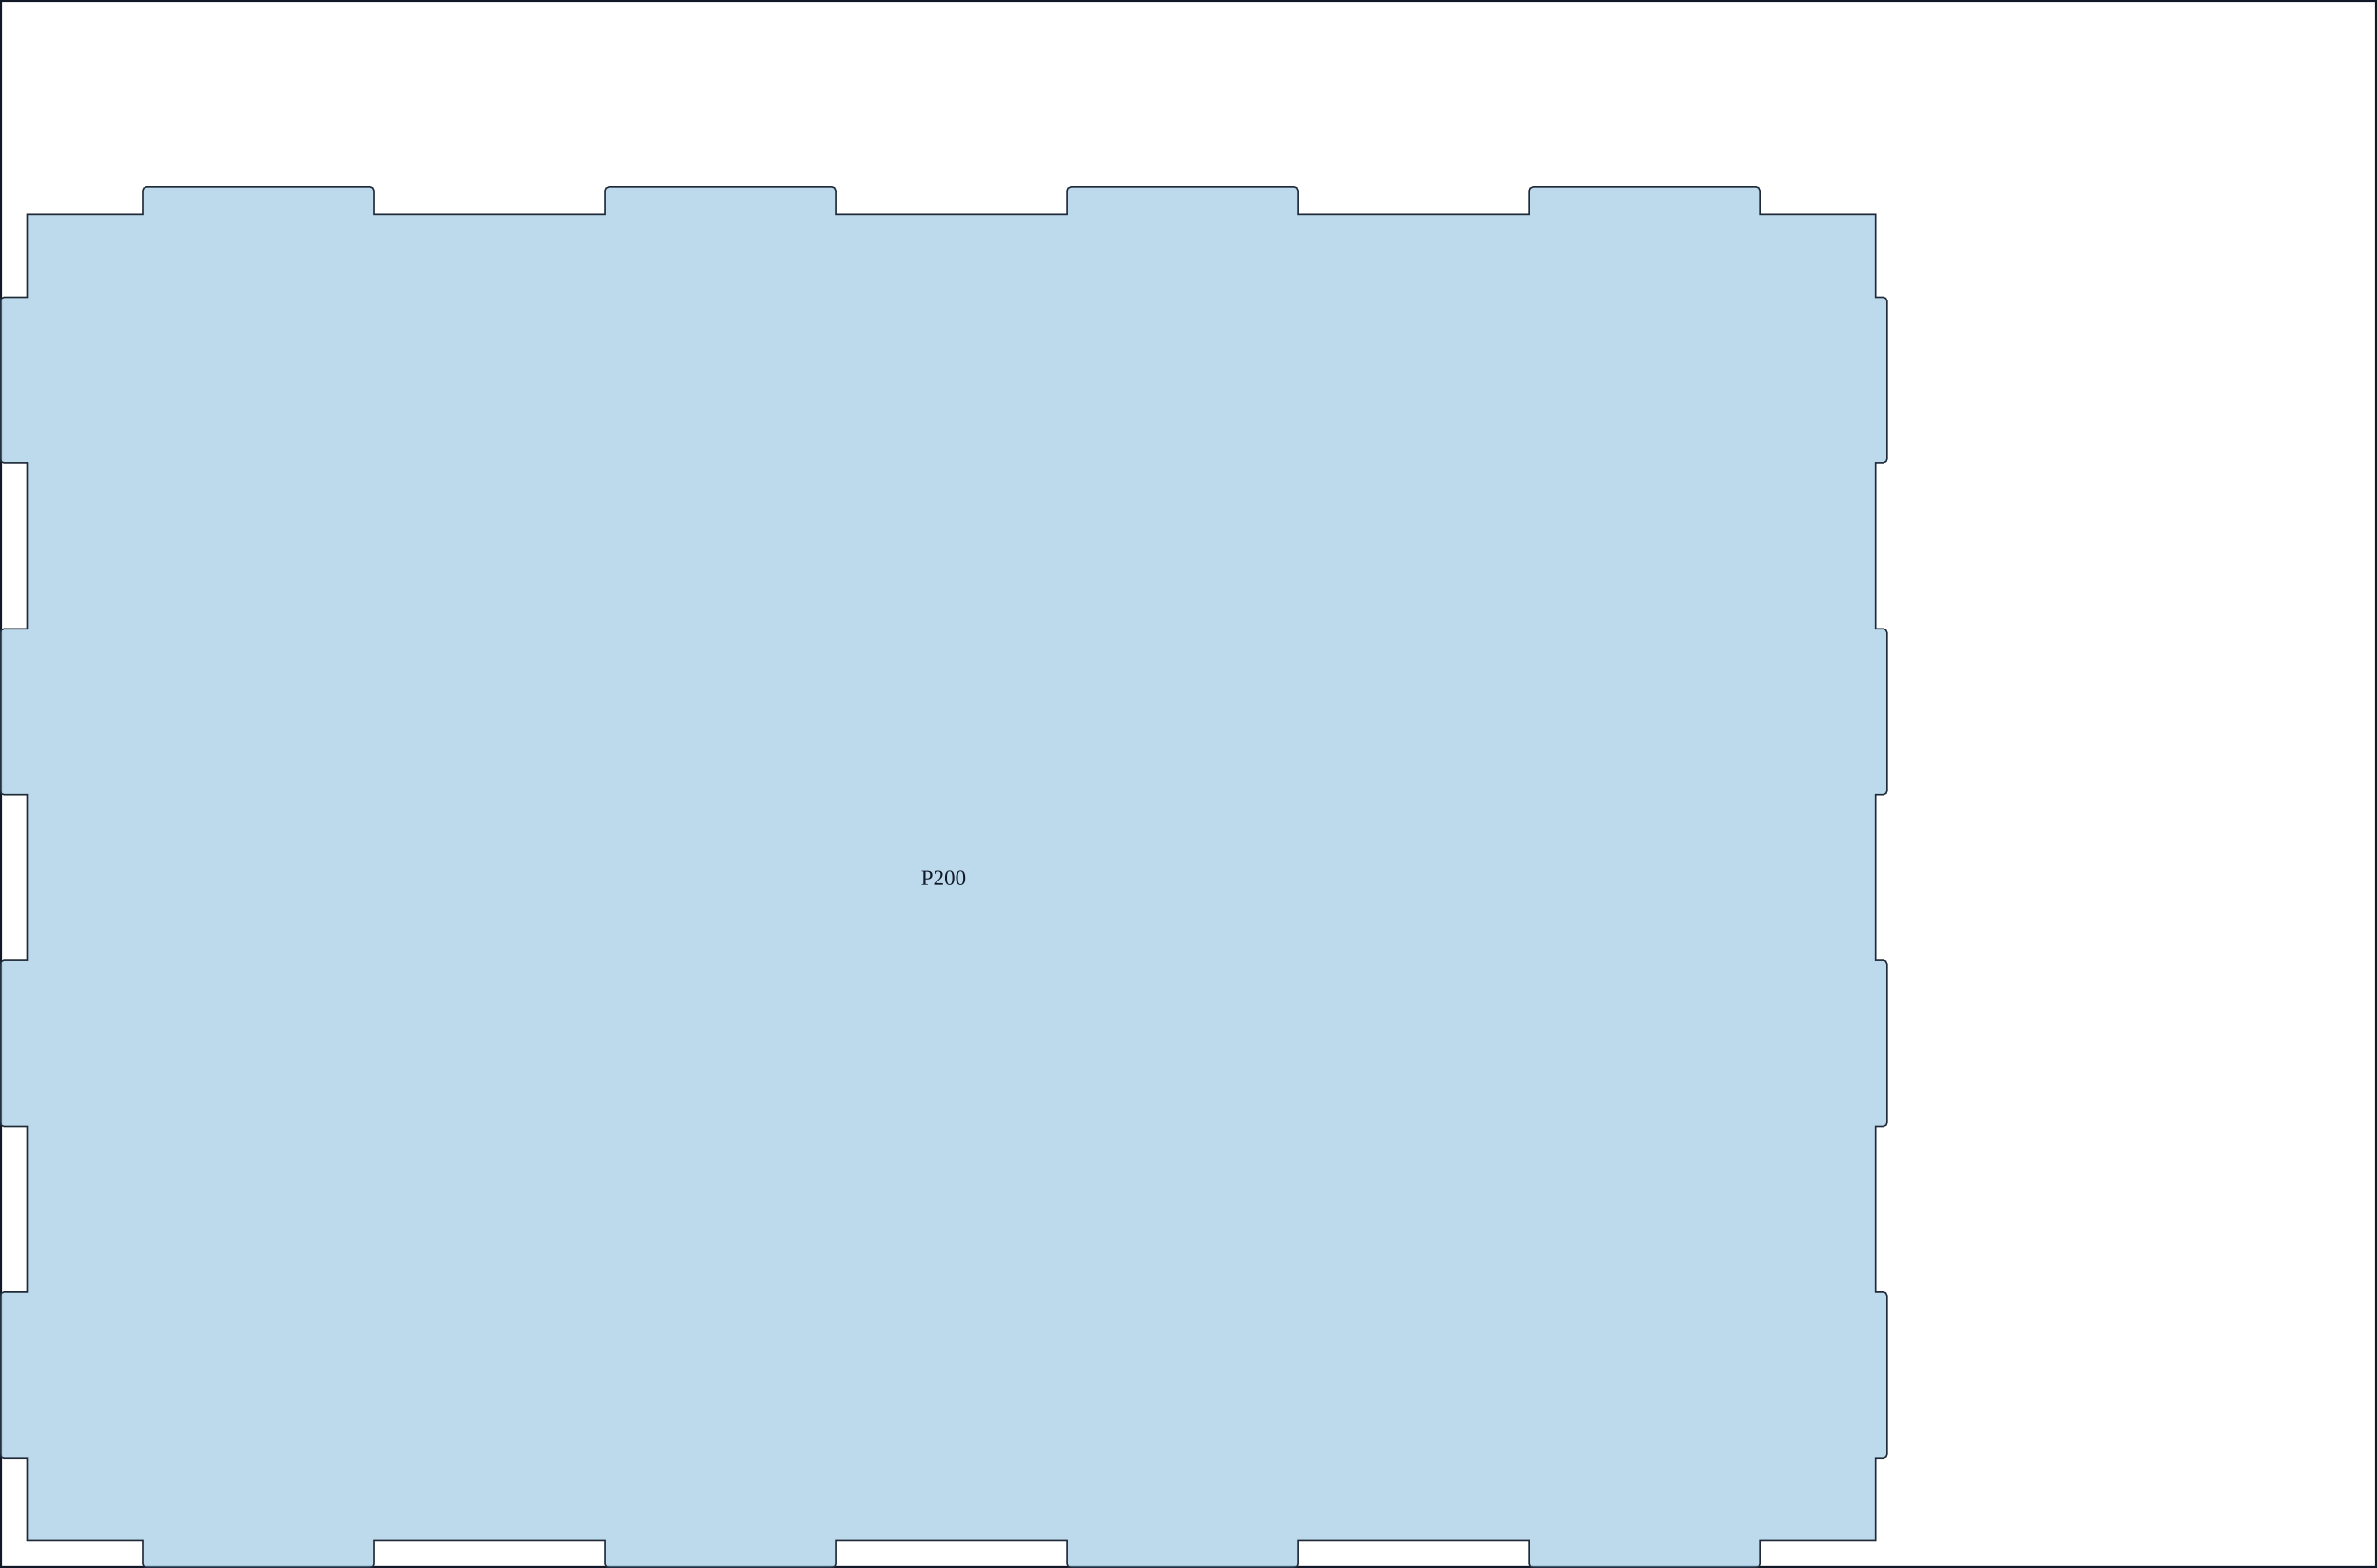
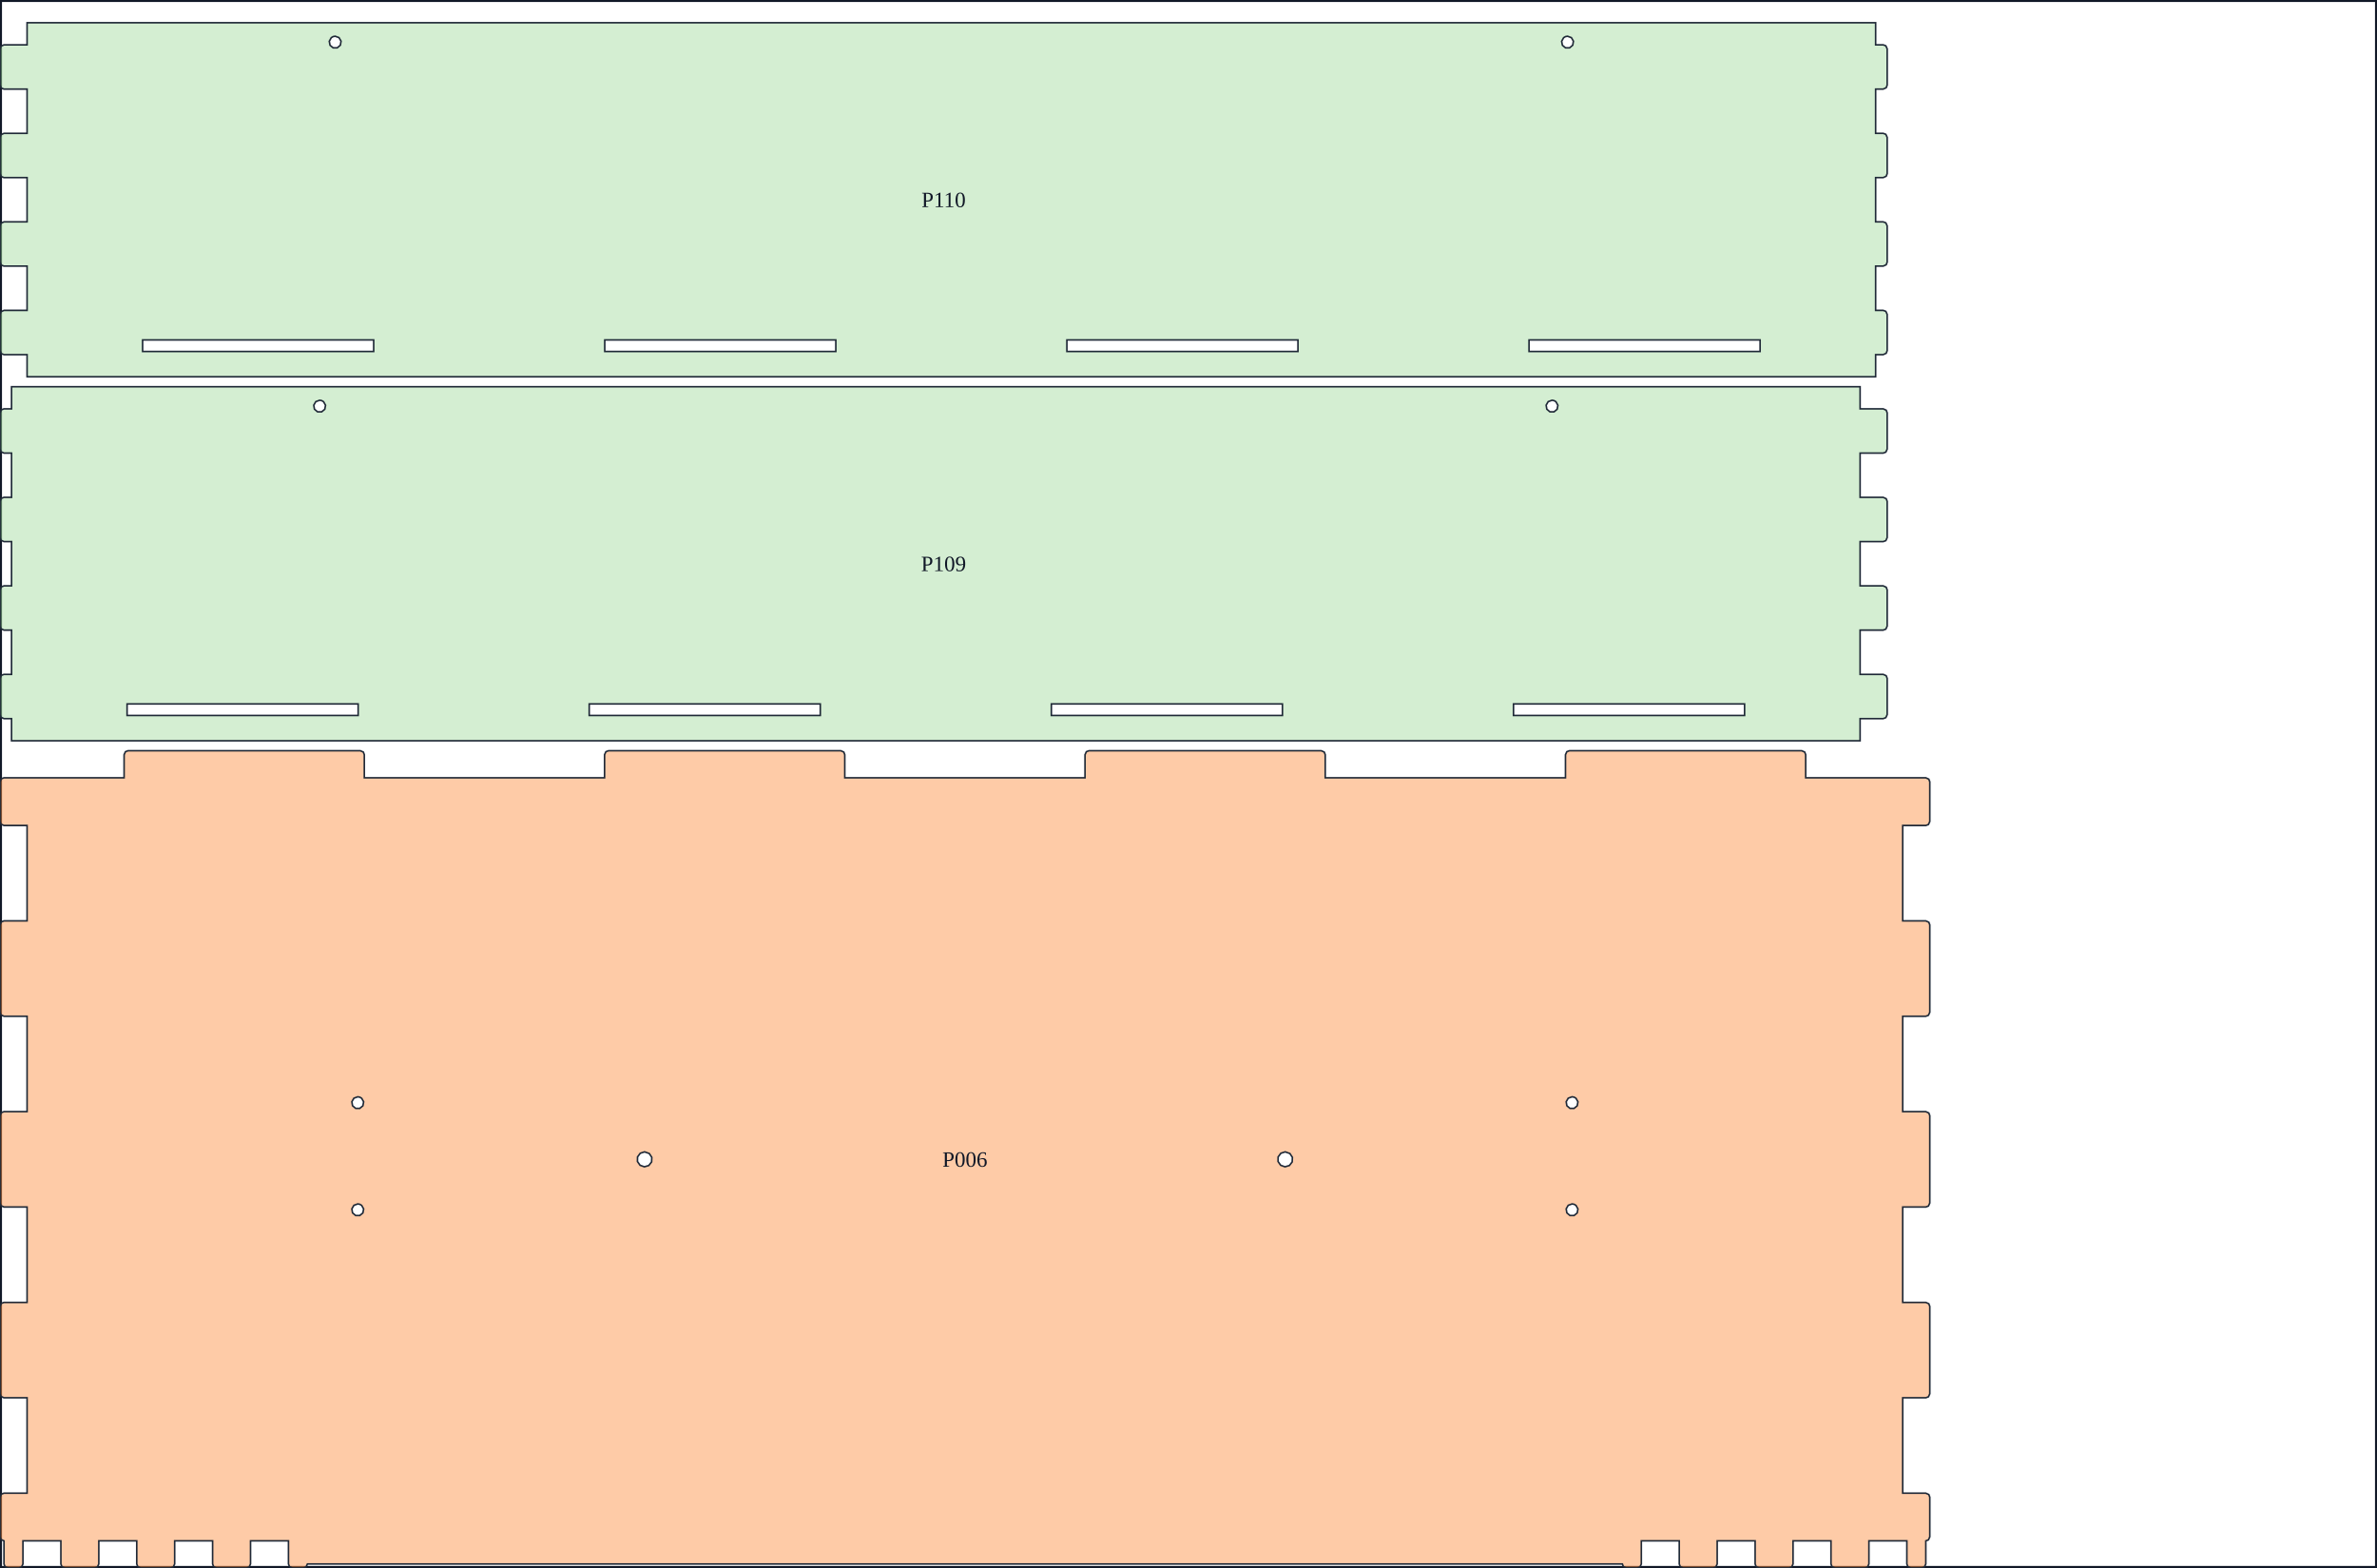
<svg xmlns="http://www.w3.org/2000/svg" width="1193.8mm" height="787.4mm" viewBox="0 0 1193.8 787.4">
  <rect width="1193.8" height="787.4" fill="white" stroke="#111827" stroke-width="2" />
  <g transform="translate(0 787.4) scale(1 -1)">
-     <path d="M 2.000 554.888 L 13.600 554.888 L 13.600 471.613 L 2.000 471.613 L 0.494 470.928 L 0.000 469.613 L 0.000 390.338 L 0.684 388.831 L 2.000 388.338 L 13.600 388.338 L 13.600 305.063 L 2.000 305.063 L 0.494 304.378 L 0.000 303.063 L 0.000 223.788 L 0.684 222.281 L 2.000 221.788 L 13.600 221.788 L 13.600 138.513 L 2.000 138.513 L 0.494 137.828 L 0.000 136.513 L 0.000 57.238 L 0.684 55.731 L 2.000 55.238 L 13.600 55.238 L 13.600 13.600 L 71.625 13.600 L 71.625 2.000 L 72.309 0.494 L 73.625 0.000 L 185.675 0.000 L 187.181 0.684 L 187.675 2.000 L 187.675 13.600 L 303.725 13.600 L 303.725 2.000 L 304.409 0.494 L 305.725 0.000 L 417.775 0.000 L 419.281 0.684 L 419.775 2.000 L 419.775 13.600 L 535.825 13.600 L 535.825 2.000 L 536.509 0.494 L 537.825 0.000 L 649.875 0.000 L 651.381 0.684 L 651.875 2.000 L 651.875 13.600 L 767.925 13.600 L 767.925 2.000 L 768.609 0.494 L 769.925 0.000 L 881.975 0.000 L 883.481 0.684 L 883.975 2.000 L 883.975 13.600 L 942.000 13.600 L 942.000 55.238 L 945.800 55.238 L 947.306 55.922 L 947.800 57.238 L 947.800 136.513 L 947.116 138.019 L 945.800 138.513 L 942.000 138.513 L 942.000 221.788 L 945.800 221.788 L 947.306 222.472 L 947.800 223.788 L 947.800 303.063 L 947.116 304.569 L 945.800 305.063 L 942.000 305.063 L 942.000 388.338 L 945.800 388.338 L 947.306 389.022 L 947.800 390.338 L 947.800 469.613 L 947.116 471.119 L 945.800 471.613 L 942.000 471.613 L 942.000 554.888 L 945.800 554.888 L 947.306 555.572 L 947.800 556.888 L 947.800 636.163 L 947.116 637.669 L 945.800 638.163 L 942.000 638.163 L 942.000 679.800 L 883.975 679.800 L 883.975 691.400 L 883.291 692.906 L 881.975 693.400 L 769.925 693.400 L 768.419 692.716 L 767.925 691.400 L 767.925 679.800 L 651.875 679.800 L 651.875 691.400 L 651.191 692.906 L 649.875 693.400 L 537.825 693.400 L 536.319 692.716 L 535.825 691.400 L 535.825 679.800 L 419.775 679.800 L 419.775 691.400 L 419.091 692.906 L 417.775 693.400 L 305.725 693.400 L 304.219 692.716 L 303.725 691.400 L 303.725 679.800 L 187.675 679.800 L 187.675 691.400 L 186.991 692.906 L 185.675 693.400 L 73.625 693.400 L 72.119 692.716 L 71.625 691.400 L 71.625 679.800 L 13.600 679.800 L 13.600 638.163 L 2.000 638.163 L 0.494 637.478 L 0.000 636.163 L 0.000 556.888 L 0.684 555.381 L 2.000 554.888 Z" fill="#6baed6" fill-opacity="0.45" fill-rule="evenodd" stroke="#1f2937" stroke-width="0.8" />
+     <path d="M 4.000 0.000 L 2.494 0.684 L 2.000 2.000 L 2.000 13.600 L 0.494 14.284 L 0.000 15.600 L 0.000 35.550 L 0.684 37.056 L 2.000 37.550 L 13.600 37.550 L 13.600 85.450 L 2.000 85.450 L 0.494 86.134 L 0.000 87.450 L 0.000 131.350 L 0.684 132.856 L 2.000 133.350 L 13.600 133.350 L 13.600 181.250 L 2.000 181.250 L 0.494 181.934 L 0.000 183.250 L 0.000 227.150 L 0.684 228.656 L 2.000 229.150 L 13.600 229.150 L 13.600 277.050 L 2.000 277.050 L 0.494 277.734 L 0.000 279.050 L 0.000 322.950 L 0.684 324.456 L 2.000 324.950 L 13.600 324.950 L 13.600 372.850 L 2.000 372.850 L 0.494 373.534 L 0.000 374.850 L 0.000 394.800 L 0.684 396.306 L 2.000 396.800 L 62.325 396.800 L 62.325 408.400 L 63.009 409.906 L 64.325 410.400 L 180.975 410.400 L 182.481 409.716 L 182.975 408.400 L 182.975 396.800 L 303.625 396.800 L 303.625 408.400 L 304.309 409.906 L 305.625 410.400 L 422.275 410.400 L 423.781 409.716 L 424.275 408.400 L 424.275 396.800 L 544.925 396.800 L 544.925 408.400 L 545.609 409.906 L 546.925 410.400 L 663.575 410.400 L 665.081 409.716 L 665.575 408.400 L 665.575 396.800 L 786.225 396.800 L 786.225 408.400 L 786.909 409.906 L 788.225 410.400 L 904.875 410.400 L 906.381 409.716 L 906.875 408.400 L 906.875 396.800 L 967.200 396.800 L 968.706 396.116 L 969.200 394.800 L 969.200 374.850 L 968.516 373.344 L 967.200 372.850 L 955.600 372.850 L 955.600 324.950 L 967.200 324.950 L 968.706 324.266 L 969.200 322.950 L 969.200 279.050 L 968.516 277.544 L 967.200 277.050 L 955.600 277.050 L 955.600 229.150 L 967.200 229.150 L 968.706 228.466 L 969.200 227.150 L 969.200 183.250 L 968.516 181.744 L 967.200 181.250 L 955.600 181.250 L 955.600 133.350 L 967.200 133.350 L 968.706 132.666 L 969.200 131.350 L 969.200 87.450 L 968.516 85.944 L 967.200 85.450 L 955.600 85.450 L 955.600 37.550 L 967.200 37.550 L 968.706 36.866 L 969.200 35.550 L 969.200 15.600 L 968.516 14.094 L 967.200 13.600 L 967.200 2.000 L 966.516 0.494 L 965.200 0.000 L 959.675 0.000 L 958.169 0.684 L 957.675 2.000 L 957.675 13.600 L 938.625 13.600 L 938.625 2.000 L 937.941 0.494 L 936.625 0.000 L 921.575 0.000 L 920.069 0.684 L 919.575 2.000 L 919.575 13.600 L 900.525 13.600 L 900.525 2.000 L 899.841 0.494 L 898.525 0.000 L 883.475 0.000 L 881.969 0.684 L 881.475 2.000 L 881.475 13.600 L 862.425 13.600 L 862.425 2.000 L 861.741 0.494 L 860.425 0.000 L 845.375 0.000 L 843.869 0.684 L 843.375 2.000 L 843.375 13.600 L 824.325 13.600 L 824.325 2.000 L 823.641 0.494 L 822.325 0.000 L 816.800 0.000 L 815.294 0.684 L 814.800 2.000 L 154.400 2.000 L 153.716 0.494 L 152.400 0.000 L 146.875 0.000 L 145.369 0.684 L 144.875 2.000 L 144.875 13.600 L 125.825 13.600 L 125.825 2.000 L 125.141 0.494 L 123.825 0.000 L 108.775 0.000 L 107.269 0.684 L 106.775 2.000 L 106.775 13.600 L 87.725 13.600 L 87.725 2.000 L 87.041 0.494 L 85.725 0.000 L 70.675 0.000 L 69.169 0.684 L 68.675 2.000 L 68.675 13.600 L 49.625 13.600 L 49.625 2.000 L 48.941 0.494 L 47.625 0.000 L 32.575 0.000 L 31.069 0.684 L 30.575 2.000 L 30.575 13.600 L 11.525 13.600 L 11.525 2.000 L 10.841 0.494 L 9.525 0.000 L 4.000 0.000 Z M 179.667 182.800 L 177.742 182.102 L 176.714 180.332 L 177.060 178.314 L 178.620 176.988 L 180.667 176.972 L 182.248 178.272 L 182.627 180.283 L 181.628 182.070 L 180.713 182.612 L 179.667 182.800 Z M 323.733 208.950 L 321.546 208.246 L 320.180 206.398 L 320.148 204.100 L 321.463 202.216 L 323.630 201.451 L 325.836 202.095 L 327.252 203.904 L 327.347 206.200 L 326.085 208.121 L 323.733 208.950 Z M 179.667 236.600 L 177.742 235.902 L 176.714 234.132 L 177.060 232.114 L 178.620 230.788 L 180.667 230.772 L 182.248 232.072 L 182.627 234.083 L 181.628 235.870 L 180.713 236.412 L 179.667 236.600 Z M 645.467 208.950 L 643.279 208.246 L 641.913 206.398 L 641.882 204.100 L 643.196 202.216 L 645.363 201.451 L 647.569 202.095 L 648.986 203.904 L 649.081 206.200 L 647.819 208.121 L 645.467 208.950 Z M 789.533 182.800 L 787.609 182.102 L 786.581 180.332 L 786.927 178.314 L 788.487 176.988 L 790.534 176.972 L 792.115 178.272 L 792.494 180.283 L 791.495 182.070 L 790.580 182.612 L 789.533 182.800 Z M 789.533 236.600 L 787.609 235.902 L 786.581 234.132 L 786.927 232.114 L 788.487 230.788 L 790.534 230.772 L 792.115 232.072 L 792.494 234.083 L 791.495 235.870 L 790.580 236.412 L 789.533 236.600 Z" fill="#fd8d3c" fill-opacity="0.45" fill-rule="evenodd" stroke="#1f2937" stroke-width="0.8" />
+     <path d="M 2.000 448.737 L 5.800 448.737 L 5.800 470.962 L 2.000 470.962 L 0.494 471.647 L 0.000 472.962 L 0.000 491.188 L 0.684 492.694 L 2.000 493.188 L 5.800 493.188 L 5.800 515.413 L 2.000 515.413 L 0.494 516.097 L 0.000 517.413 L 0.000 535.638 L 0.684 537.144 L 2.000 537.638 L 5.800 537.638 L 5.800 559.862 L 2.000 559.862 L 0.494 560.547 L 0.000 561.862 L 0.000 580.087 L 0.684 581.594 L 2.000 582.087 L 5.800 582.087 L 5.800 593.200 L 934.200 593.200 L 934.200 582.087 L 945.800 582.087 L 947.306 581.403 L 947.800 580.087 L 947.800 561.862 L 947.116 560.356 L 945.800 559.862 L 934.200 559.862 L 934.200 537.638 L 945.800 537.638 L 947.306 536.953 L 947.800 535.638 L 947.800 517.413 L 947.116 515.906 L 945.800 515.413 L 934.200 515.413 L 934.200 493.188 L 945.800 493.188 L 947.306 492.503 L 947.800 491.188 L 947.800 472.962 L 947.116 471.456 L 945.800 470.962 L 934.200 470.962 L 934.200 448.737 L 945.800 448.737 L 947.306 448.053 L 947.800 446.737 L 947.800 428.512 L 947.116 427.006 L 945.800 426.512 L 934.200 426.512 L 934.200 415.400 L 5.800 415.400 L 5.800 426.512 L 2.000 426.512 L 0.494 427.197 L 0.000 428.512 L 0.000 446.737 L 0.684 448.244 L 2.000 448.737 Z M 179.875 433.900 L 63.825 433.900 L 63.825 428.100 L 179.875 428.100 L 179.875 433.900 Z M 411.975 433.900 L 295.925 433.900 L 295.925 429.550 L 295.925 428.100 L 411.975 428.100 L 411.975 433.900 Z M 160.533 586.400 L 158.609 585.702 L 157.581 583.932 L 157.927 581.914 L 159.487 580.588 L 161.534 580.572 L 163.115 581.872 L 163.494 583.883 L 162.495 585.670 L 161.580 586.212 L 160.533 586.400 Z M 644.075 433.900 L 528.025 433.900 L 528.025 428.100 L 644.075 428.100 L 644.075 433.900 Z M 876.175 433.900 L 760.125 433.900 L 760.125 428.100 L 876.175 428.100 L 876.175 433.900 Z M 779.467 586.400 L 777.542 585.702 L 776.514 583.932 L 776.860 581.914 L 778.420 580.588 L 780.467 580.572 L 782.048 581.872 L 782.427 583.883 L 781.428 585.670 L 780.513 586.212 L 779.467 586.400 Z" fill="#a1d99b" fill-opacity="0.45" fill-rule="evenodd" stroke="#1f2937" stroke-width="0.8" />
+     <path d="M 945.800 631.538 L 942.000 631.538 L 942.000 653.763 L 945.800 653.763 L 947.306 654.447 L 947.800 655.763 L 947.800 673.987 L 947.116 675.494 L 945.800 675.987 L 942.000 675.987 L 942.000 698.212 L 945.800 698.212 L 947.306 698.897 L 947.800 700.212 L 947.800 718.438 L 947.116 719.944 L 945.800 720.438 L 942.000 720.438 L 942.000 742.663 L 945.800 742.663 L 947.306 743.347 L 947.800 744.663 L 947.800 762.888 L 947.116 764.394 L 945.800 764.888 L 942.000 764.888 L 942.000 776.000 L 13.600 776.000 L 13.600 764.888 L 2.000 764.888 L 0.494 764.203 L 0.000 762.888 L 0.000 744.663 L 0.684 743.156 L 2.000 742.663 L 13.600 742.662 L 13.600 720.438 L 2.000 720.438 L 0.494 719.753 L 0.000 718.438 L 0.000 700.212 L 0.684 698.706 L 2.000 698.212 L 13.600 698.212 L 13.600 675.987 L 2.000 675.987 L 0.494 675.303 L 0.000 673.987 L 0.000 655.763 L 0.684 654.256 L 2.000 653.763 L 13.600 653.763 L 13.600 631.538 L 2.000 631.538 L 0.494 630.853 L 0.000 629.538 L 0.000 611.312 L 0.684 609.806 L 2.000 609.312 L 13.600 609.312 L 13.600 598.200 L 942.000 598.200 L 942.000 609.312 L 945.800 609.312 L 947.306 609.997 L 947.800 611.312 L 947.800 629.538 L 947.116 631.044 L 945.800 631.538 Z M 767.925 616.700 L 883.975 616.700 L 883.975 610.900 L 767.925 610.900 L 767.925 616.700 Z M 535.825 616.700 L 651.875 616.700 L 651.875 612.350 L 651.875 610.900 L 535.825 610.900 L 535.825 616.700 Z M 787.267 769.200 L 789.191 768.502 L 790.219 766.732 L 789.873 764.714 L 788.313 763.388 L 786.266 763.372 L 784.685 764.672 L 784.306 766.683 L 785.305 768.470 L 786.220 769.012 L 787.267 769.200 Z M 303.725 616.700 L 419.775 616.700 L 419.775 610.900 L 303.725 610.900 L 303.725 616.700 Z M 71.625 616.700 L 187.675 616.700 L 187.675 610.900 L 71.625 610.900 L 71.625 616.700 Z M 168.333 769.200 L 170.258 768.502 L 171.286 766.732 L 170.940 764.714 L 169.380 763.388 L 167.333 763.372 L 165.752 764.672 L 165.373 766.683 L 166.372 768.470 L 167.287 769.012 L 168.333 769.200 Z" fill="#a1d99b" fill-opacity="0.45" fill-rule="evenodd" stroke="#1f2937" stroke-width="0.8" />
  </g>
-   <text x="473.900" y="440.700" text-anchor="middle" dominant-baseline="central" font-size="11" fill="#111827">P200</text>
+   <text x="484.600" y="582.200" text-anchor="middle" dominant-baseline="central" font-size="11" fill="#111827">P006</text>
+   <text x="473.900" y="283.100" text-anchor="middle" dominant-baseline="central" font-size="11" fill="#111827">P109</text>
+   <text x="473.900" y="100.300" text-anchor="middle" dominant-baseline="central" font-size="11" fill="#111827">P110</text>
</svg>
